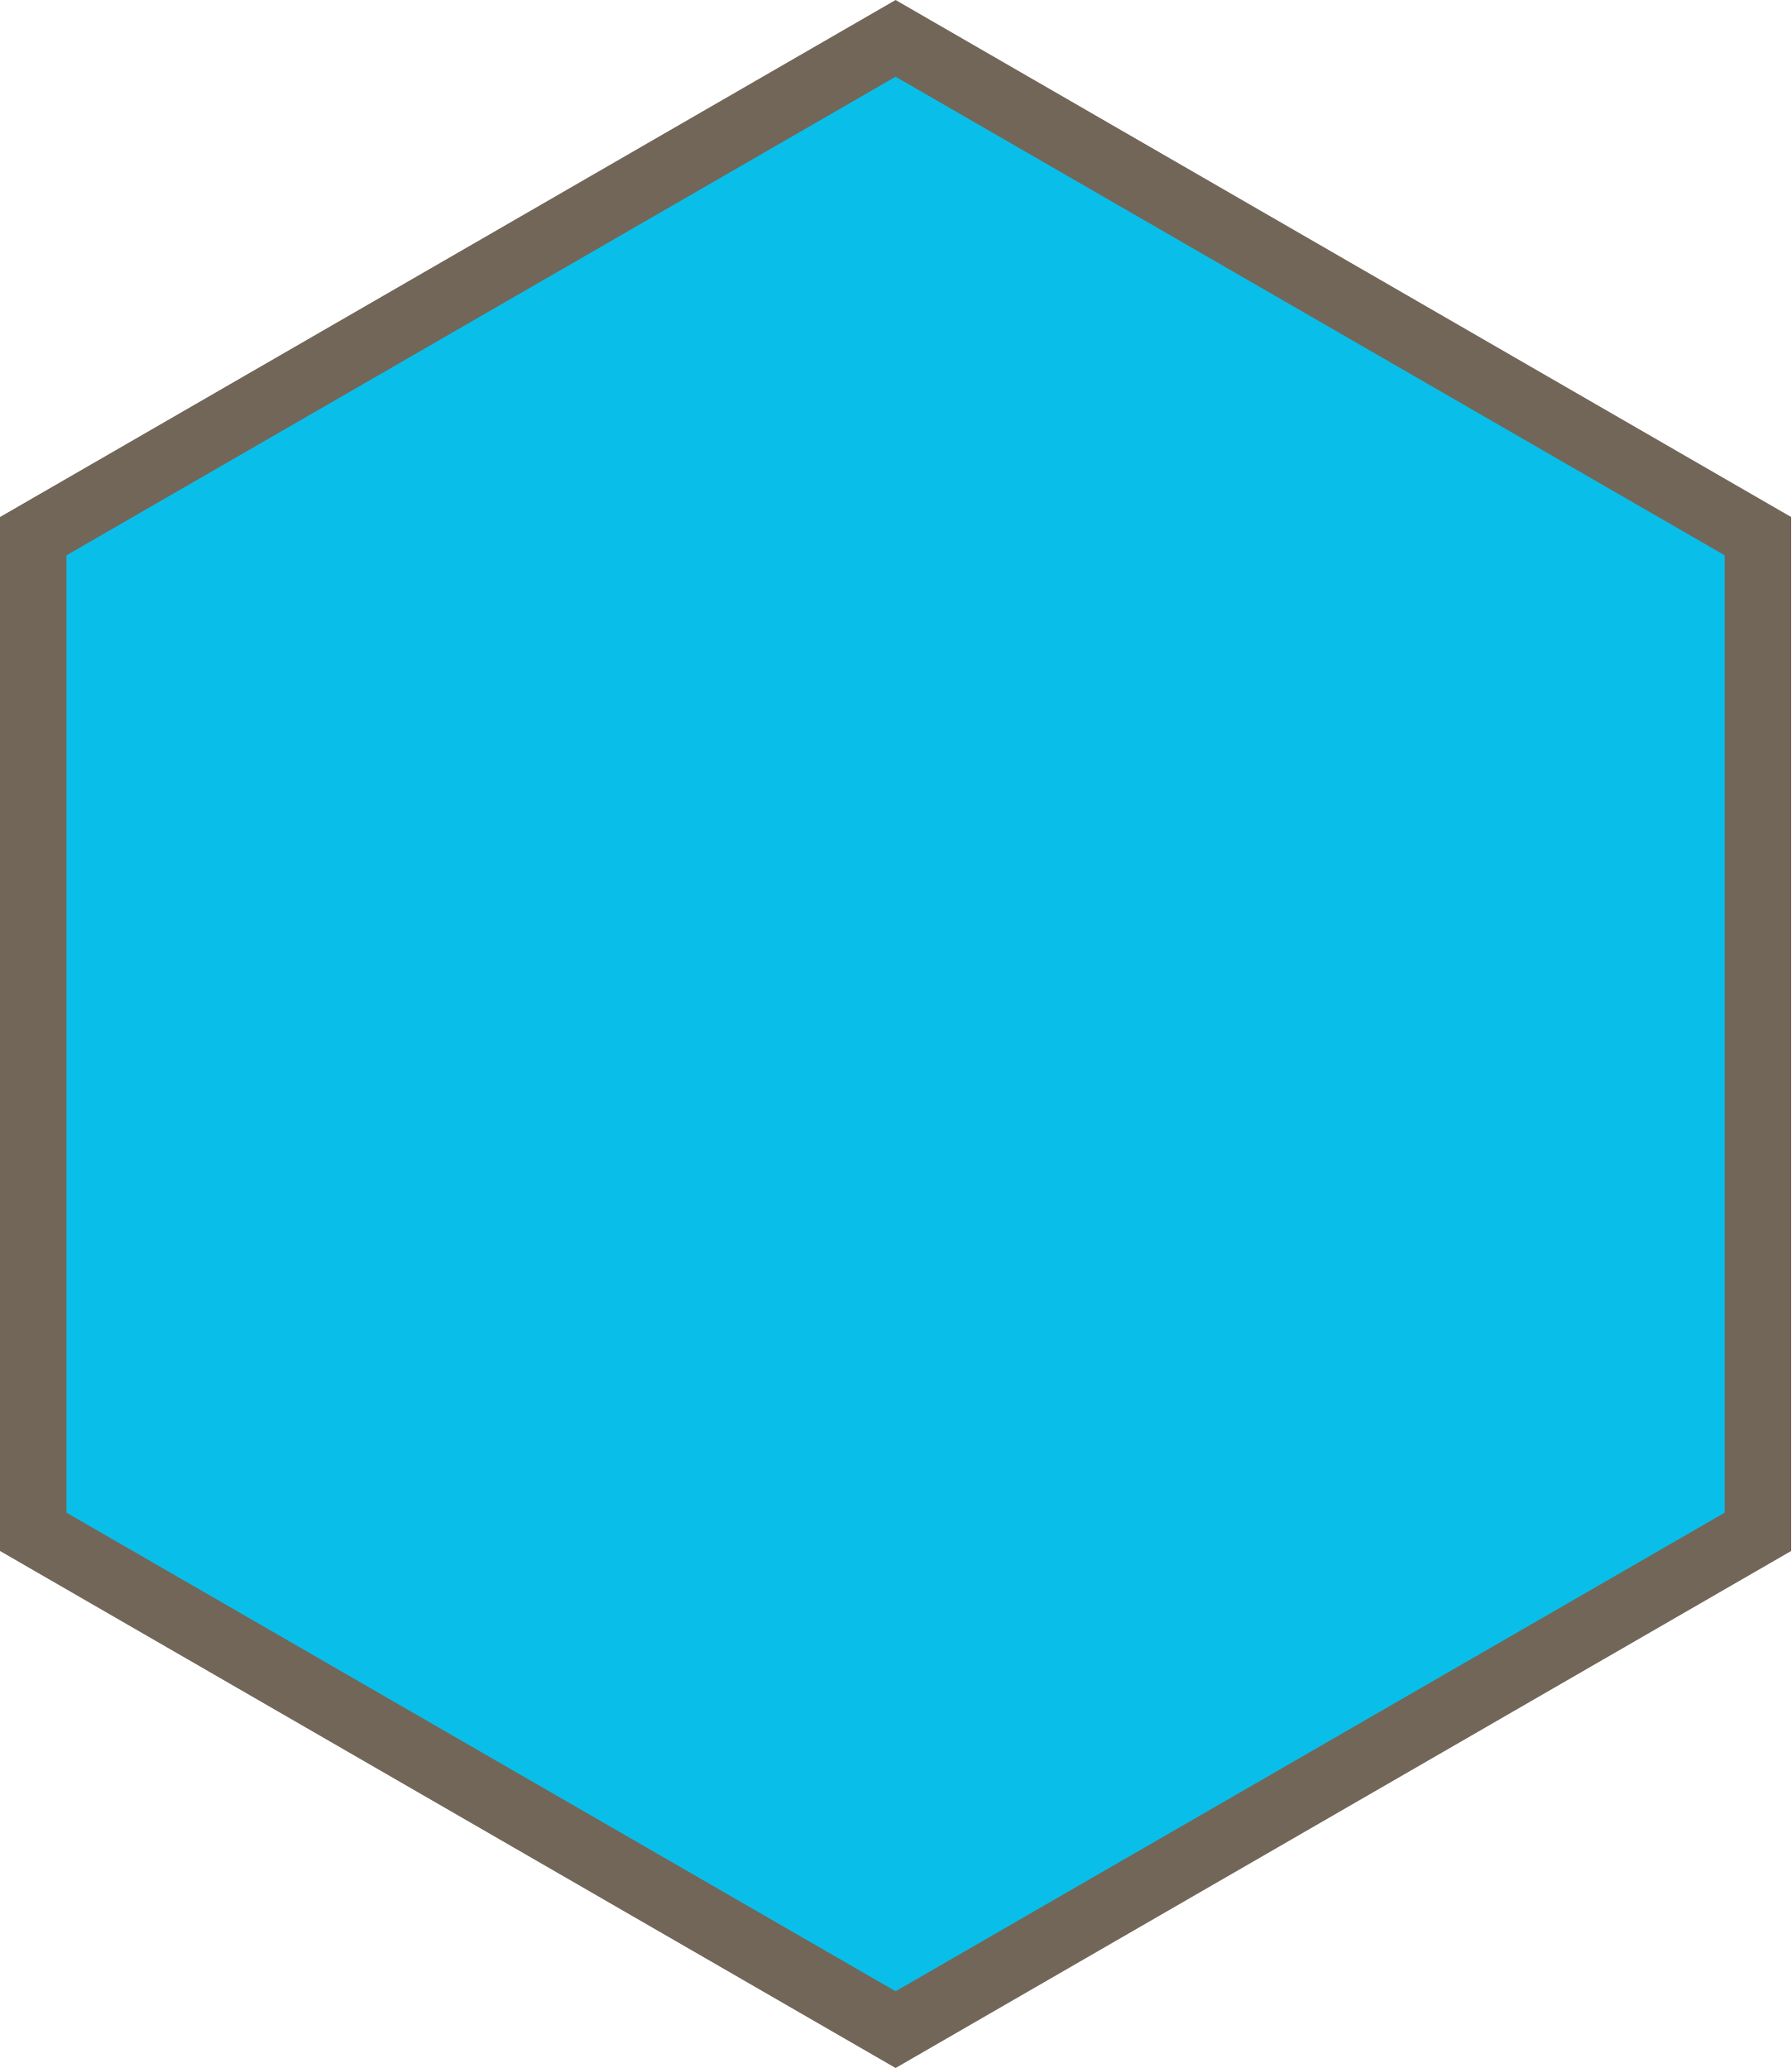
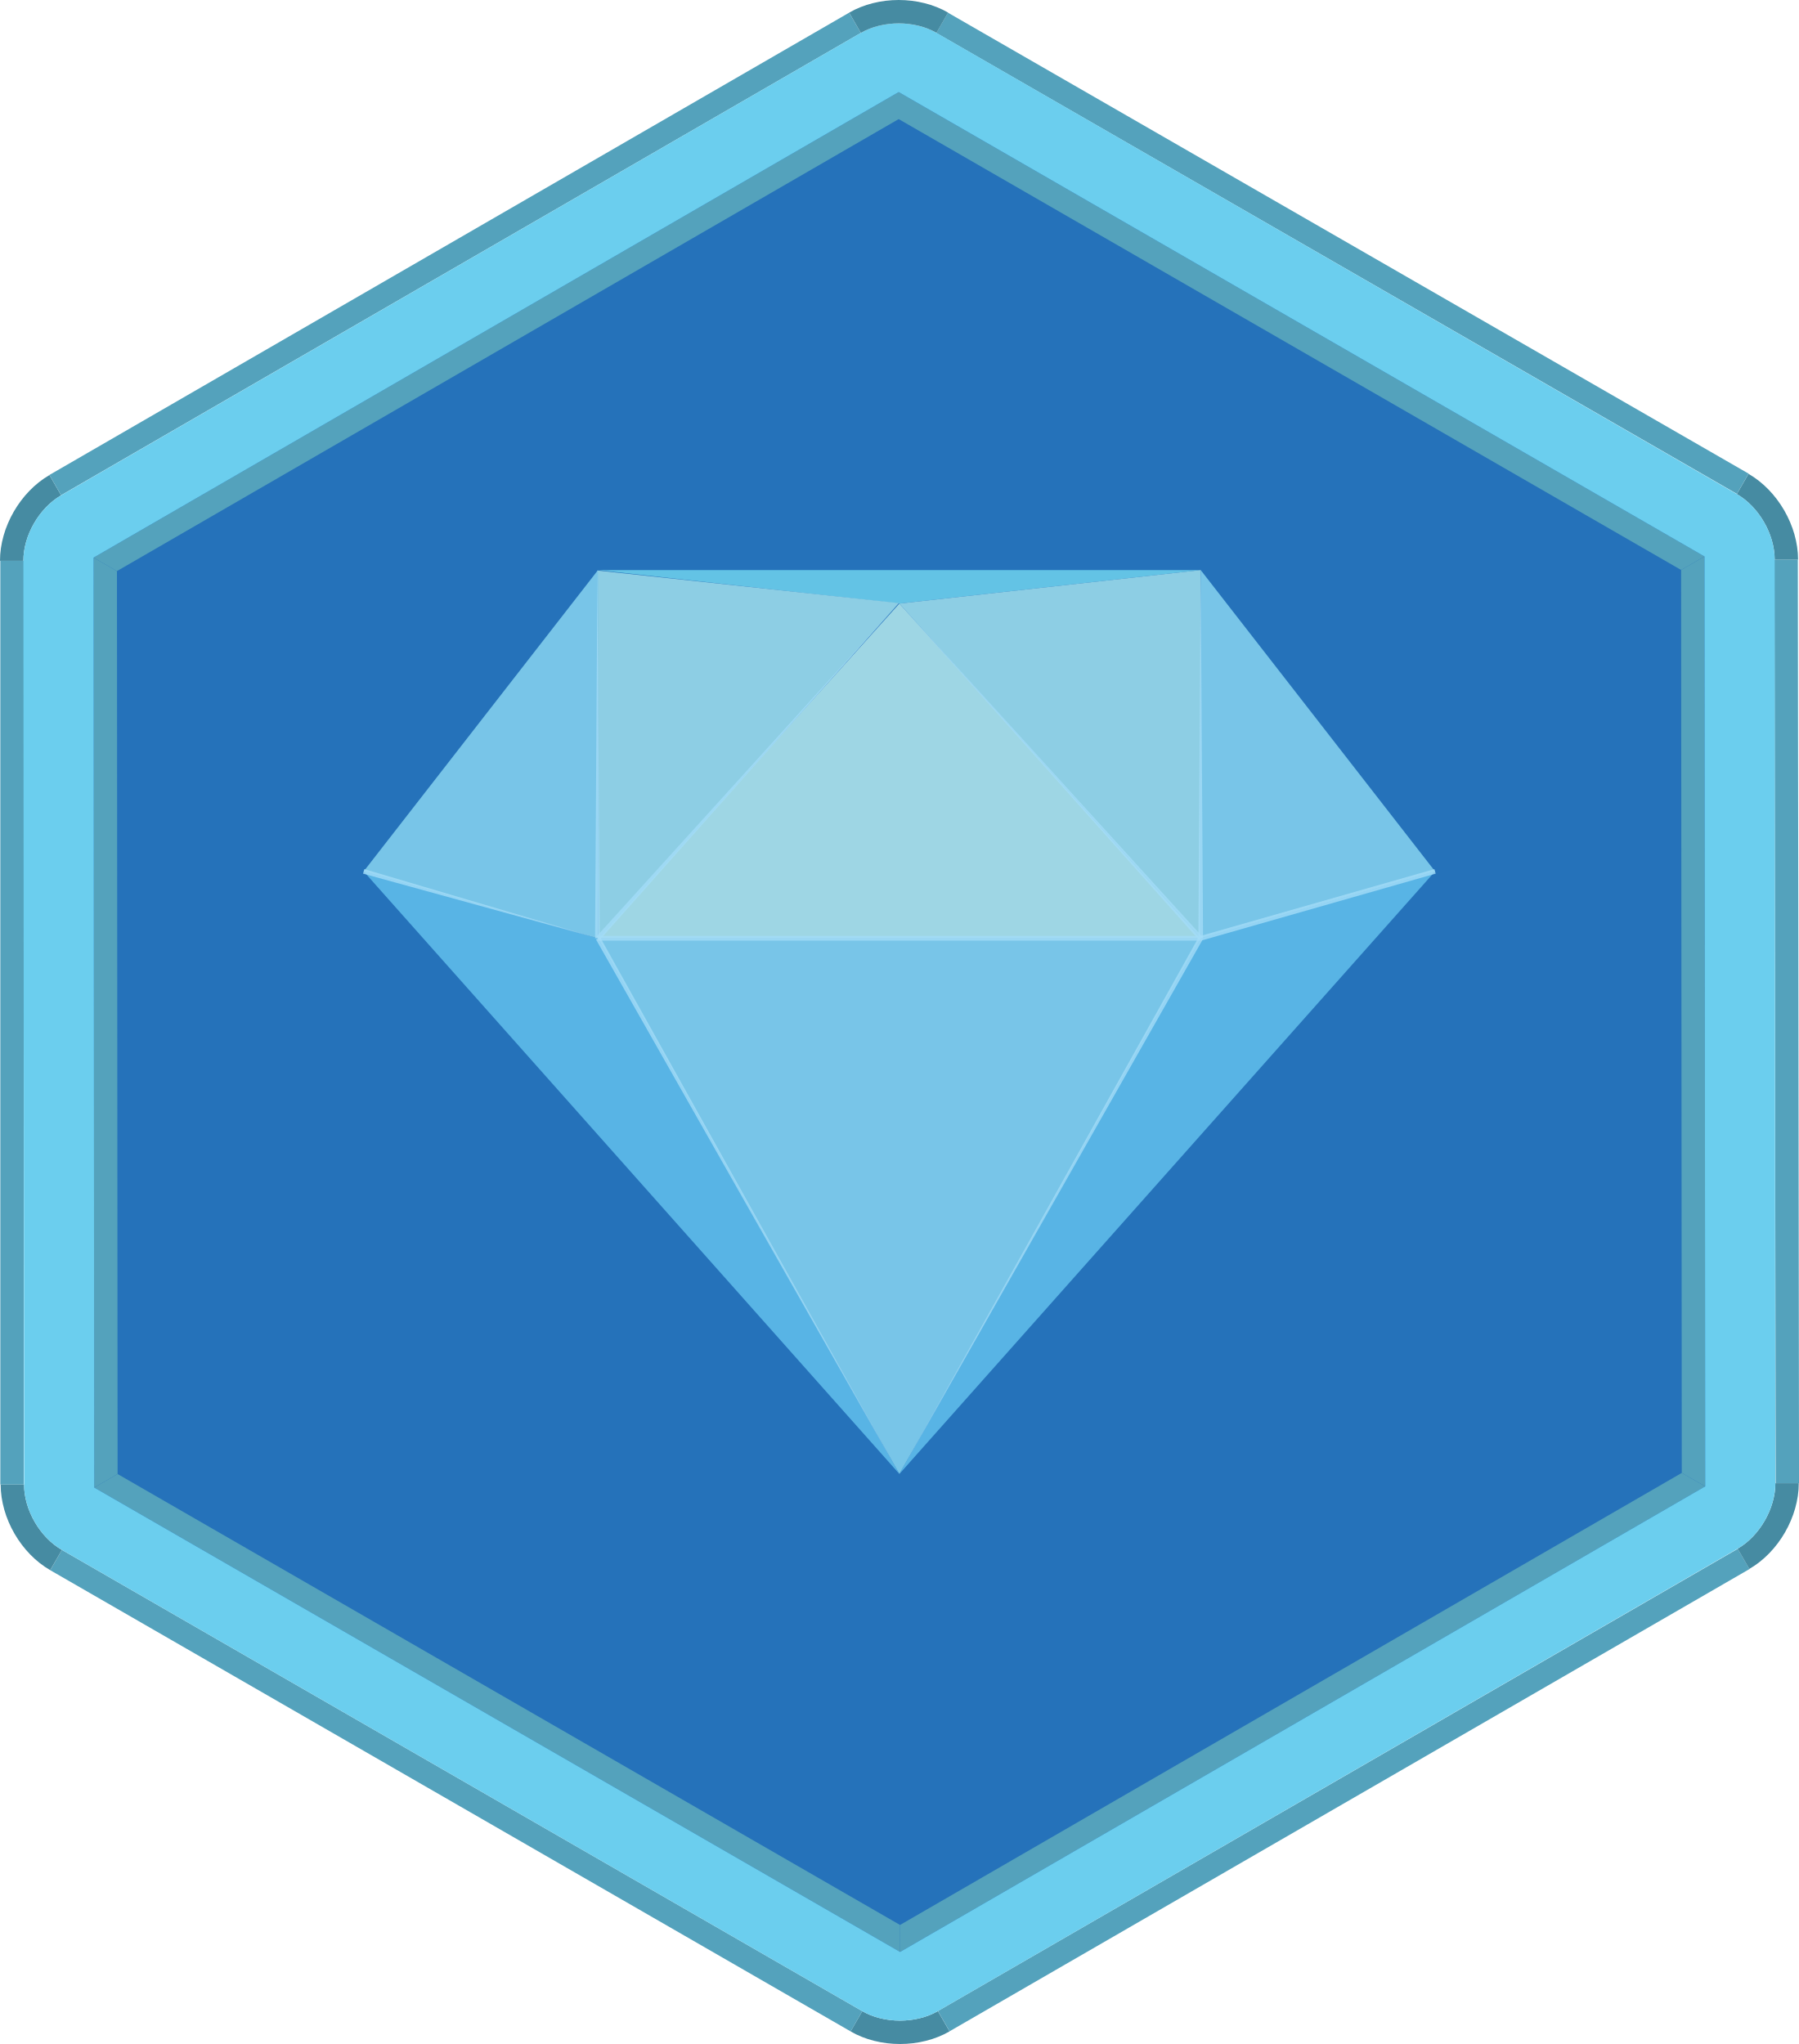
- <svg xmlns="http://www.w3.org/2000/svg" version="1.0" id="Layer_1" x="0px" y="0px" viewBox="0 0 269.57 311.27" enable-background="new 0 0 269.57 311.27" xml:space="preserve">
-   <g id="XMLID_1_">
-     <polygon id="XMLID_17_" fill="#09BFEA" points="5,230.57 5,80.7 134.78,5.77 264.57,80.7 264.57,230.57 134.78,305.49  " />
-     <path id="XMLID_14_" fill="#726658" d="M134.78,11.55l124.78,72.04v144.09l-124.78,72.04L10,227.68V83.59L134.78,11.55 M134.78,0   L0,77.82v155.63l134.78,77.82l134.78-77.82V77.82L134.78,0L134.78,0z" />
+ <svg xmlns="http://www.w3.org/2000/svg" xmlns:xlink="http://www.w3.org/1999/xlink" version="1.0" id="Layer_1" x="0px" y="0px" viewBox="0 0 384.52 437.01" enable-background="new 0 0 384.52 437.01" xml:space="preserve">
+   <g id="XMLID_27_">
+     <polygon id="XMLID_173_" fill="#2572BA" points="371.87,114.63 372.02,322.12 192.41,425.99 12.65,322.38 12.49,114.9 192.1,11.02     " />
+     <g id="XMLID_63_">
+       <g id="XMLID_69_" enable-background="new    ">
+         <g id="XMLID_169_" enable-background="new    ">
+           <defs>
+             <path id="XMLID_172_" enable-background="new    " d="M200.49,429.98l2.5,4.33c-3.12,1.8-6.86,2.7-10.59,2.7       c-3.73,0-7.45-0.89-10.57-2.69l2.5-4.33c2.29,1.33,5.14,2.02,8.06,2.02C195.32,432.01,198.19,431.31,200.49,429.98z" />
+           </defs>
+           <clipPath id="XMLID_16_">
+             <use xlink:href="#XMLID_172_" overflow="visible" />
+           </clipPath>
+           <g id="XMLID_170_" clip-path="url(#XMLID_16_)" enable-background="new    ">
+             <path id="XMLID_171_" fill="#468BA2" d="M200.49,429.98l2.5,4.33c-3.12,1.8-6.86,2.7-10.59,2.7c-3.73,0-7.45-0.89-10.57-2.69       l2.5-4.33c2.29,1.33,5.14,2.02,8.06,2.02C195.32,432.01,198.19,431.31,200.49,429.98" />
+           </g>
+         </g>
+         <g id="XMLID_167_">
+           <polygon id="XMLID_168_" fill="#54A2BC" points="184.34,429.99 181.84,434.32 10.74,335.71 13.23,331.37     " />
+         </g>
+         <g id="XMLID_165_">
+           <rect id="XMLID_166_" x="284.72" y="283.96" transform="matrix(-0.5004 -0.8658 0.8658 -0.5004 99.613 822.8959)" fill="#54A2BC" width="5" height="197.49" />
+         </g>
+         <g id="XMLID_163_">
+           <polygon id="XMLID_164_" fill="#54A2BC" points="20.14,318.04 25.14,315.15 192.4,411.56 192.41,417.33     " />
+         </g>
+         <g id="XMLID_161_">
+           <polygon id="XMLID_162_" fill="#54A2BC" points="192.41,417.33 192.4,411.56 359.51,314.91 364.52,317.79     " />
+         </g>
+         <g id="XMLID_157_" enable-background="new    ">
+           <defs>
+             <path id="XMLID_160_" enable-background="new    " d="M13.23,331.37l-2.5,4.33c-6.24-3.59-10.59-11.12-10.59-18.32h5       C5.13,322.8,8.53,328.68,13.23,331.37z" />
+           </defs>
+           <clipPath id="XMLID_19_">
+             <use xlink:href="#XMLID_160_" overflow="visible" />
+           </clipPath>
+           <g id="XMLID_158_" clip-path="url(#XMLID_19_)" enable-background="new    ">
+             <path id="XMLID_159_" fill="#468BA2" d="M13.23,331.37l-2.5,4.33c-6.24-3.59-10.59-11.12-10.59-18.32h5       C5.13,322.8,8.53,328.68,13.23,331.37" />
+           </g>
+         </g>
+         <g id="XMLID_153_" enable-background="new    ">
+           <defs>
+             <path id="XMLID_156_" enable-background="new    " d="M379.52,317.11l5,0c0,7.2-4.34,14.73-10.57,18.33l-2.5-4.33       C376.14,328.41,379.53,322.52,379.52,317.11z" />
+           </defs>
+           <clipPath id="XMLID_21_">
+             <use xlink:href="#XMLID_156_" overflow="visible" />
+           </clipPath>
+           <g id="XMLID_154_" clip-path="url(#XMLID_21_)" enable-background="new    ">
+             <path id="XMLID_155_" fill="#468BA2" d="M379.52,317.11l5,0c0,7.2-4.34,14.73-10.57,18.33l-2.5-4.33       C376.14,328.41,379.53,322.52,379.52,317.11" />
+           </g>
+         </g>
+         <g id="XMLID_151_">
+           <rect id="XMLID_152_" x="0.07" y="119.9" fill="#54A2BC" width="5" height="197.49" />
+         </g>
+         <g id="XMLID_149_">
+           <rect id="XMLID_150_" x="379.44" y="119.63" transform="matrix(-1 1.314659e-003 -1.314659e-003 -1 764.1744 436.2322)" fill="#54A2BC" width="5" height="197.48" />
+         </g>
+         <g id="XMLID_147_">
+           <polygon id="XMLID_148_" fill="#54A2BC" points="20,119.22 25,122.1 25.14,315.15 20.14,318.04     " />
+         </g>
+         <g id="XMLID_145_">
+           <polygon id="XMLID_146_" fill="#54A2BC" points="364.52,317.79 359.51,314.91 359.37,121.86 364.37,118.97     " />
+         </g>
+         <g id="XMLID_141_" enable-background="new    ">
+           <defs>
+             <path id="XMLID_144_" enable-background="new    " d="M5,119.9l-5,0c-0.01-7.19,4.34-14.73,10.57-18.33l2.5,4.33       C8.38,108.6,4.98,114.49,5,119.9z" />
+           </defs>
+           <clipPath id="XMLID_22_">
+             <use xlink:href="#XMLID_144_" overflow="visible" />
+           </clipPath>
+           <g id="XMLID_142_" clip-path="url(#XMLID_22_)" enable-background="new    ">
+             <path id="XMLID_143_" fill="#468BA2" d="M5,119.9l-5,0c-0.01-7.19,4.34-14.73,10.57-18.33l2.5,4.33       C8.38,108.6,4.98,114.49,5,119.9" />
+           </g>
+         </g>
+         <g id="XMLID_137_" enable-background="new    ">
+           <defs>
+             <path id="XMLID_140_" enable-background="new    " d="M371.28,105.64l2.5-4.33c6.23,3.59,10.58,11.12,10.59,18.32l-5,0.01       C379.38,114.22,375.97,108.33,371.28,105.64z" />
+           </defs>
+           <clipPath id="XMLID_23_">
+             <use xlink:href="#XMLID_140_" overflow="visible" />
+           </clipPath>
+           <g id="XMLID_138_" clip-path="url(#XMLID_23_)" enable-background="new    ">
+             <path id="XMLID_139_" fill="#468BA2" d="M371.28,105.64l2.5-4.33c6.23,3.59,10.58,11.12,10.59,18.32l-5,0.01       C379.38,114.22,375.97,108.33,371.28,105.64" />
+           </g>
+         </g>
+         <g id="XMLID_135_">
+           <polygon id="XMLID_136_" fill="#54A2BC" points="364.37,118.97 359.37,121.86 192.11,25.46 192.11,19.68     " />
+         </g>
+         <g id="XMLID_133_">
+           <polygon id="XMLID_134_" fill="#54A2BC" points="192.11,19.68 192.11,25.46 25,122.1 20,119.22     " />
+         </g>
+         <g id="XMLID_131_">
+           <rect id="XMLID_132_" x="94.79" y="-44.44" transform="matrix(0.5005 0.8657 -0.8657 0.5005 95.6059 -57.1077)" fill="#54A2BC" width="5" height="197.48" />
+         </g>
+         <g id="XMLID_129_">
+           <rect id="XMLID_130_" x="284.48" y="-44.58" transform="matrix(-0.499 0.8666 -0.8666 -0.499 477.1179 -167.5111)" fill="#54A2BC" width="5" height="197.49" />
+         </g>
+         <g id="XMLID_125_">
+           <path id="XMLID_126_" fill="#6BCEEE" d="M379.37,119.63l0.14,197.48c0.01,5.42-3.38,11.31-8.07,14l-170.96,98.87      c-2.3,1.33-5.17,2.03-8.09,2.03c-2.92,0-5.77-0.69-8.06-2.02L13.23,331.37c-4.7-2.69-8.1-8.58-8.09-13.98L5,119.9      c-0.02-5.41,3.38-11.3,8.07-14L184.02,7.03c2.3-1.33,5.16-2.03,8.09-2.03c2.92,0,5.77,0.69,8.07,2.02l171.1,98.62      C375.97,108.33,379.38,114.22,379.37,119.63z M192.41,417.33l172.11-99.54l-0.15-198.82L192.11,19.68L20,119.22l0.14,198.82      L192.41,417.33" />
+         </g>
+         <g id="XMLID_70_" enable-background="new    ">
+           <defs>
+             <path id="XMLID_124_" enable-background="new    " d="M184.02,7.03l-2.5-4.33C184.64,0.9,188.38,0,192.11,0       c3.73,0,7.45,0.9,10.57,2.69l-2.49,4.33c-2.3-1.33-5.15-2.02-8.07-2.02C189.19,5,186.32,5.7,184.02,7.03z" />
+           </defs>
+           <clipPath id="XMLID_46_">
+             <use xlink:href="#XMLID_124_" overflow="visible" />
+           </clipPath>
+           <g id="XMLID_71_" clip-path="url(#XMLID_46_)" enable-background="new    ">
+             <path id="XMLID_123_" fill="#468BA2" d="M184.02,7.03l-2.5-4.33C184.64,0.9,188.38,0,192.11,0c3.73,0,7.45,0.9,10.57,2.69       l-2.49,4.33c-2.3-1.33-5.15-2.02-8.07-2.02C189.19,5,186.32,5.7,184.02,7.03" />
+           </g>
+         </g>
+       </g>
+     </g>
+   </g>
+   <polygon id="XMLID_5_" fill="#78C5E8" points="192.26,315.13 192.26,315.13 127.84,200.61 256.67,200.61 " />
+   <polygon id="XMLID_6_" fill="#9ED6E4" points="256.67,200.61 127.84,200.61 192.26,129.04 192.26,129.04 " />
+   <polygon id="XMLID_7_" fill="#63C3E5" points="192.26,129.04 192.26,129.04 127.84,121.88 256.67,121.88 " />
+   <polygon id="XMLID_12_" fill="#58B4E5" points="192.26,315.13 127.84,200.61 77.74,186.3 " />
+   <polygon id="XMLID_10_" fill="#58B4E5" points="192.26,315.13 256.67,200.61 306.77,186.3 " />
+   <polygon id="XMLID_8_" fill="#8DCEE4" points="256.67,200.61 192.26,129.04 256.67,121.88 " />
+   <polygon id="XMLID_9_" fill="#8DCEE4" points="127.97,200.72 192.15,128.94 127.71,121.98 " />
+   <polygon id="XMLID_13_" fill="#78C5E8" points="256.67,200.61 256.67,121.88 306.77,186.3 " />
+   <polygon id="XMLID_15_" fill="#78C5E8" points="127.84,200.61 127.84,121.88 77.74,186.3 " />
+   <g id="XMLID_14_" opacity="0.8">
+     <polygon id="XMLID_45_" fill="#A3DCF7" points="256.17,200.61 256.67,121.88 257.17,200.61  " />
+   </g>
+   <g id="XMLID_4_" opacity="0.8">
+     <polygon id="XMLID_43_" fill="#A3DCF7" points="127.21,200.61 127.71,121.88 128.21,200.61  " />
+   </g>
+   <g id="XMLID_18_" opacity="0.8">
+     <polygon id="XMLID_41_" fill="#A3DCF7" points="192.15,128.94 128.21,200.95 127.47,200.28  " />
+   </g>
+   <g id="XMLID_20_" opacity="0.8">
+     <polygon id="XMLID_38_" fill="#A3DCF7" points="256.3,200.95 192.15,128.94 257.04,200.28  " />
+   </g>
+   <line id="XMLID_26_" opacity="0.8" fill="none" stroke="#A3DCF7" stroke-miterlimit="10" x1="256.67" y1="200.61" x2="306.77" y2="186.3" />
+   <g id="XMLID_29_" opacity="0.8">
+     <polygon id="XMLID_36_" fill="#A3DCF7" points="192.26,315.13 127.4,200.86 128.28,200.37  " />
+   </g>
+   <g id="XMLID_28_" opacity="0.8">
+     <polygon id="XMLID_32_" fill="#A3DCF7" points="257.11,200.86 192.26,315.13 256.24,200.37  " />
+   </g>
+   <line id="XMLID_25_" opacity="0.8" fill="none" stroke="#A3DCF7" stroke-miterlimit="10" x1="127.84" y1="200.61" x2="256.67" y2="200.61" />
+   <g id="XMLID_17_" opacity="0.8">
+     <polygon id="XMLID_30_" fill="#A3DCF7" points="77.88,185.82 127.84,200.61 77.6,186.78  " />
  </g>
</svg>
